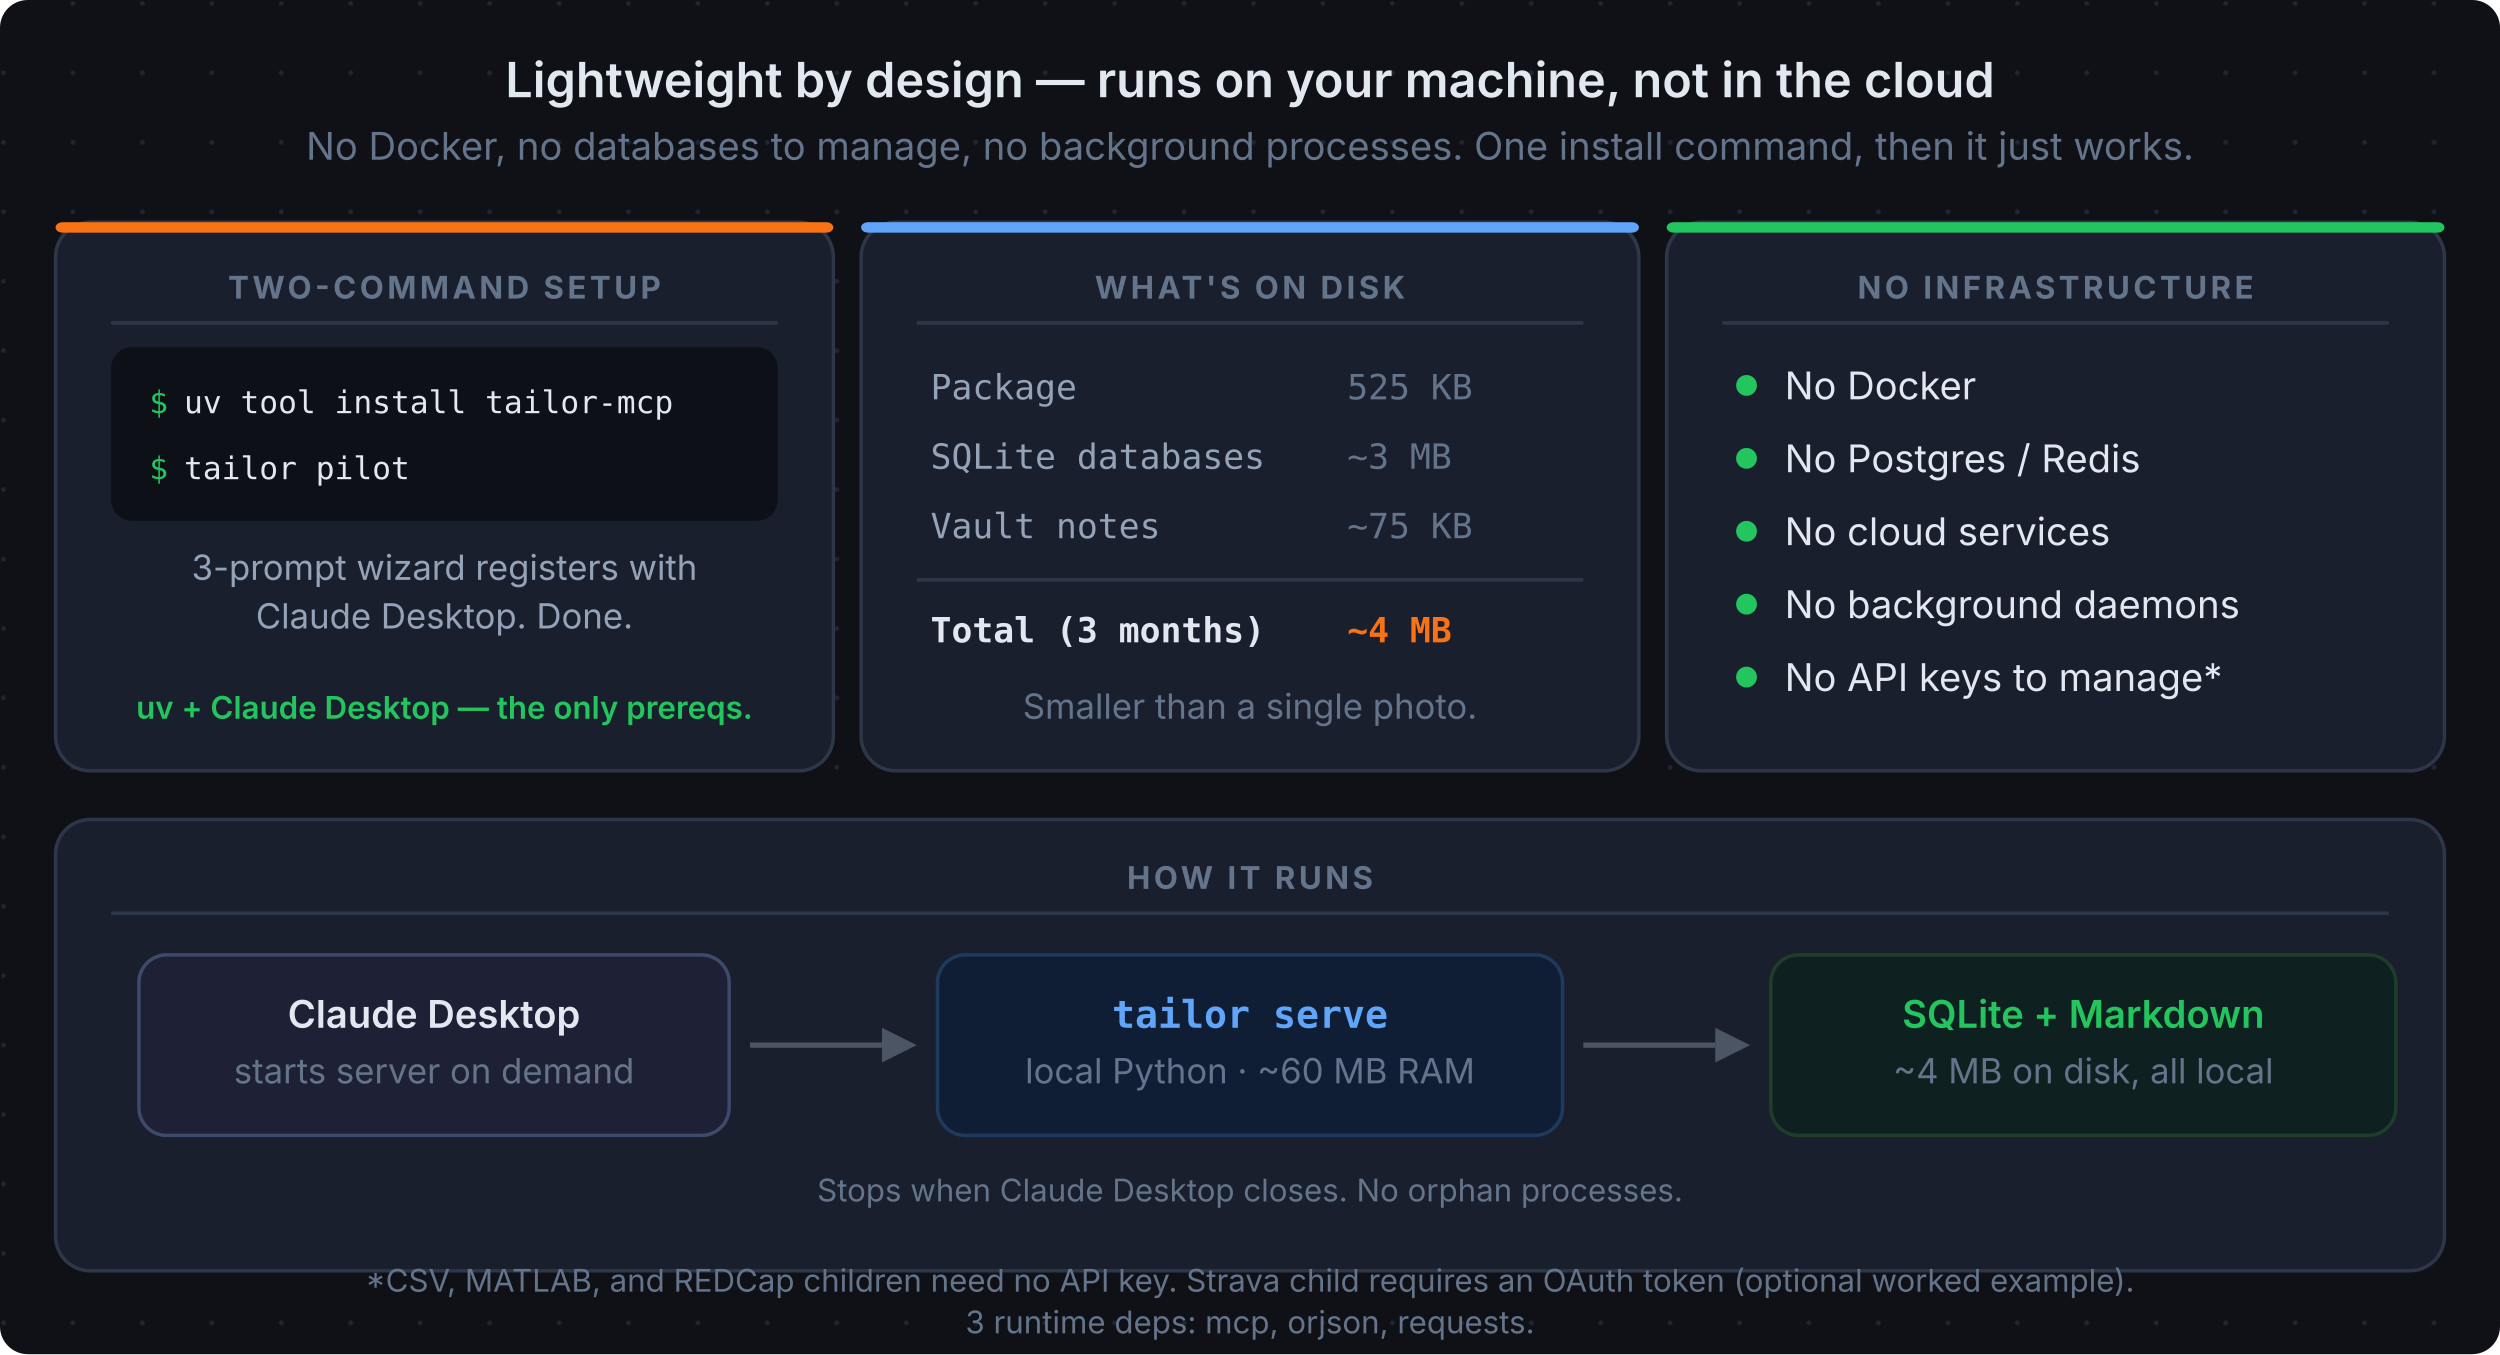
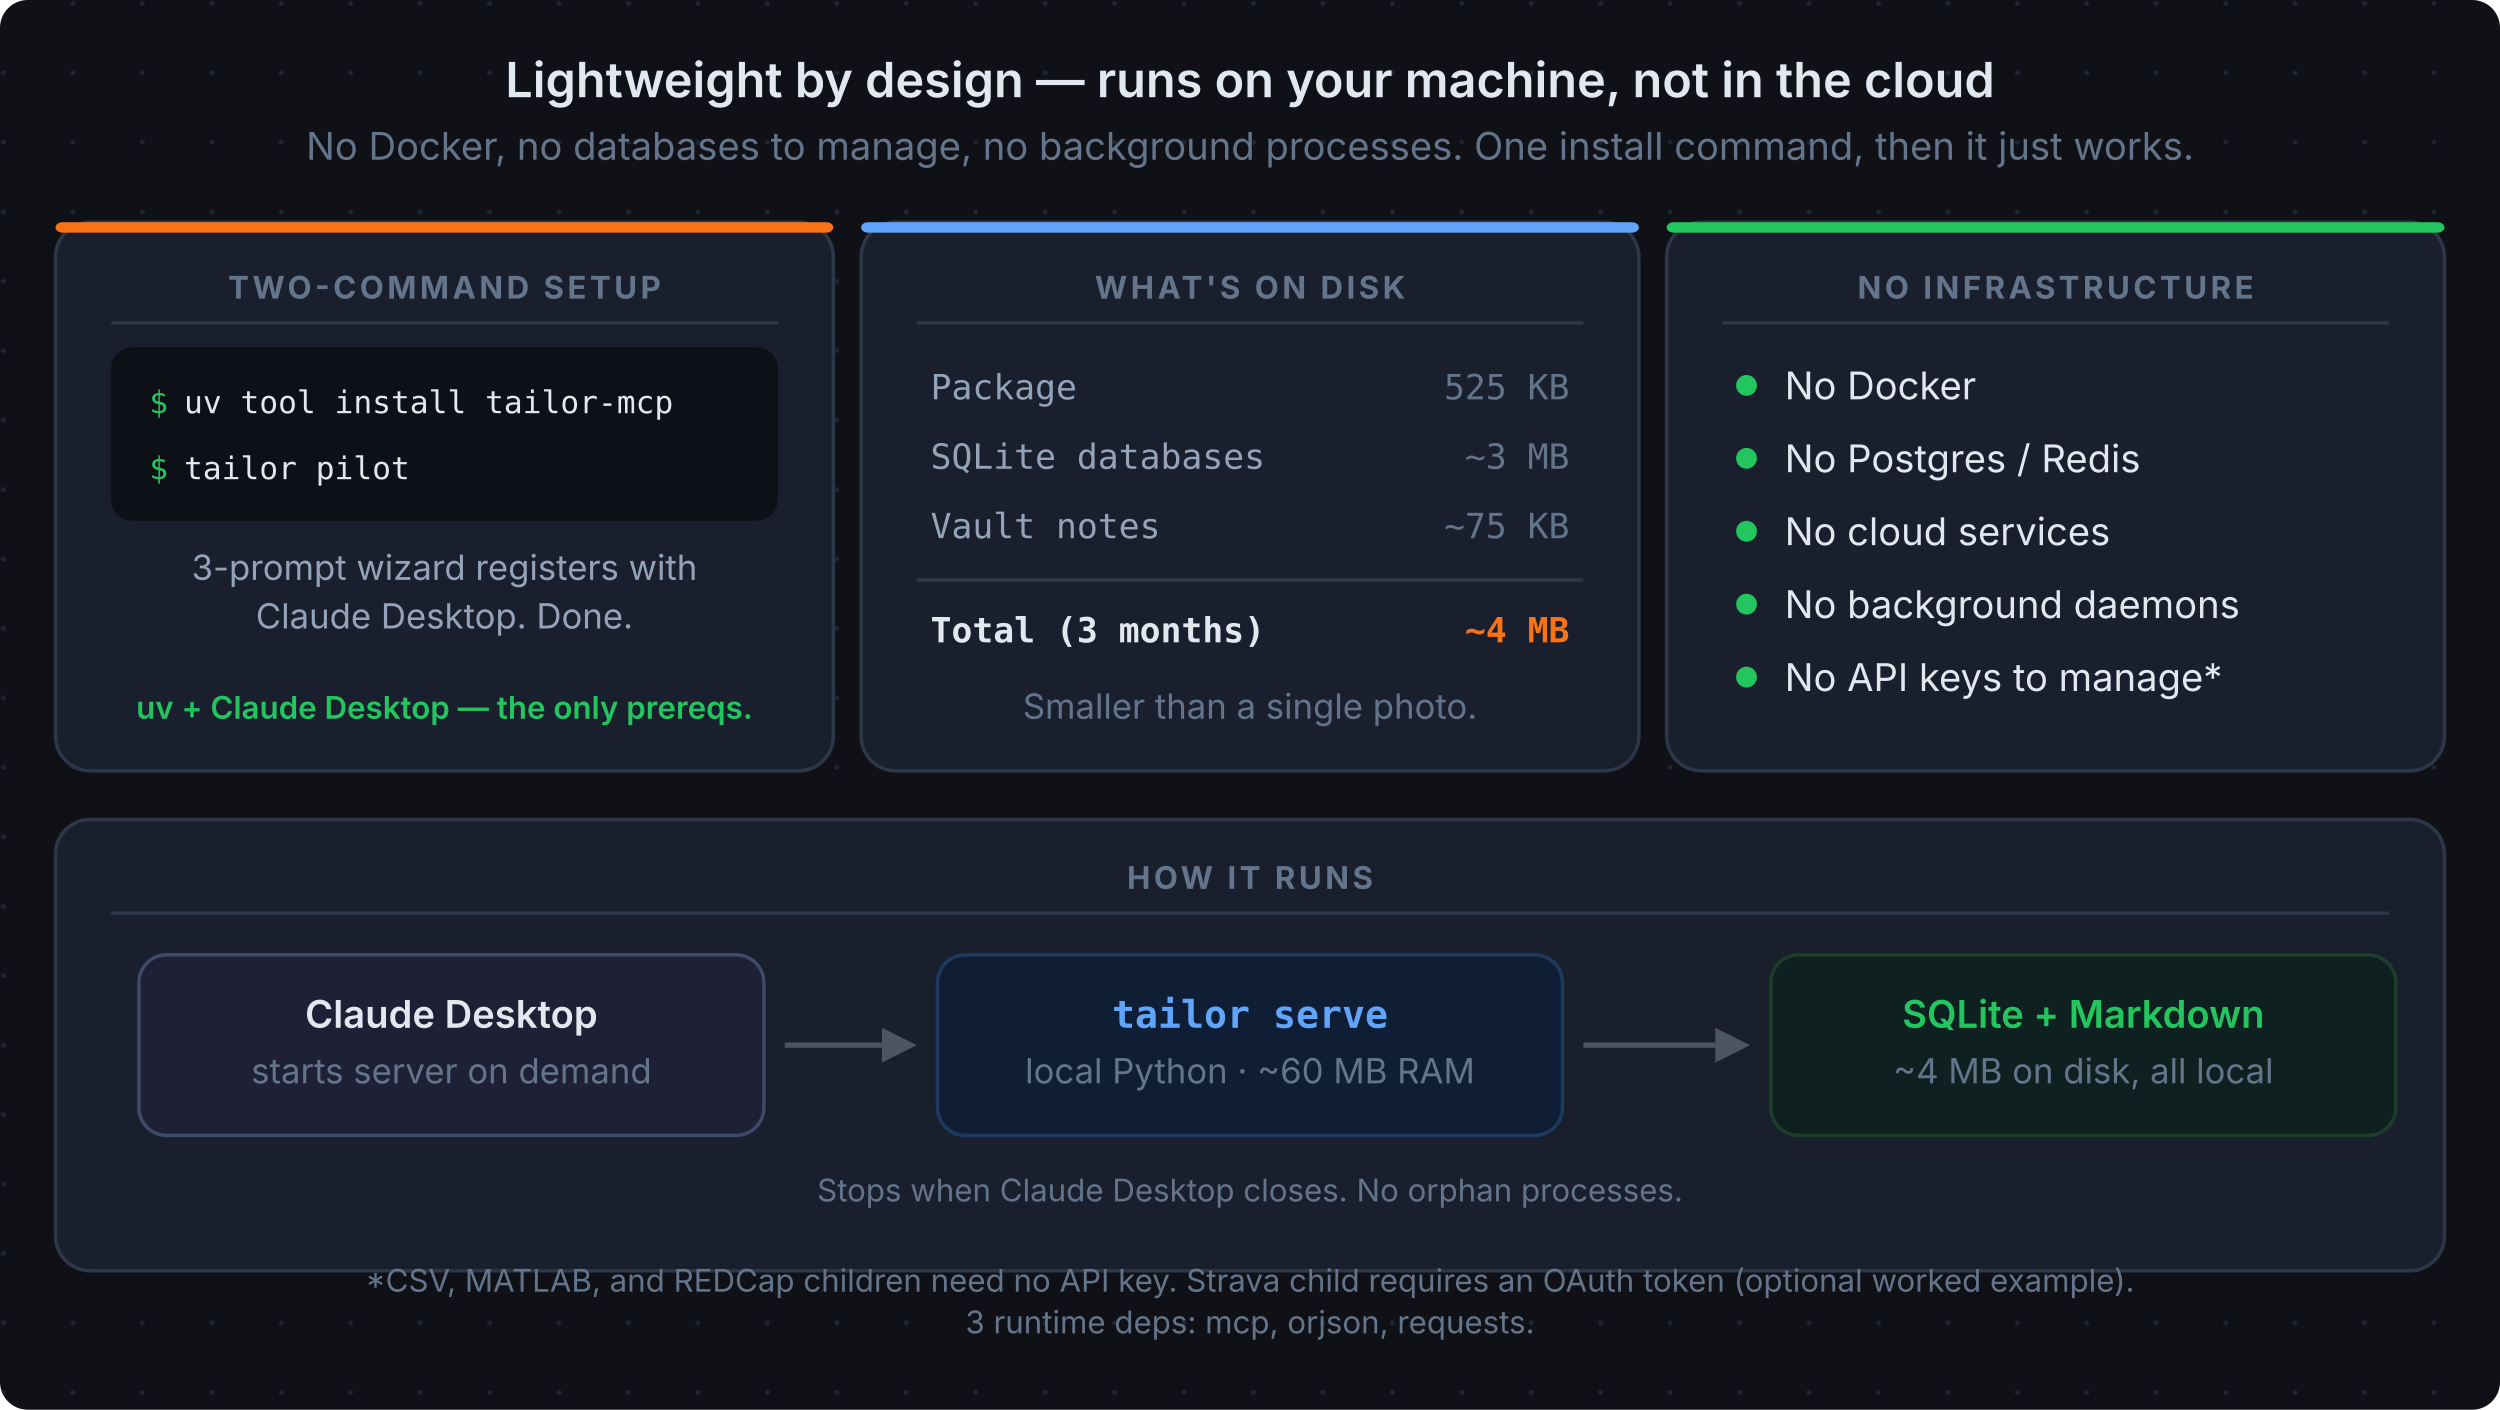
- <svg xmlns="http://www.w3.org/2000/svg" width="720" height="390" viewBox="0 0 720 390">
+ <svg xmlns="http://www.w3.org/2000/svg" width="720" height="406" viewBox="0 0 720 406">
  <defs>
    <pattern id="fp-dots" x="0" y="0" width="20" height="20" patternUnits="userSpaceOnUse">
      <circle fill="#1e2533" cx="1" cy="1" r="0.7" />
    </pattern>
  </defs>
-   <rect fill="#0f1117" x="0" y="0" width="720" height="390" rx="8" ry="8" />
-   <rect fill="url(#fp-dots)" x="0" y="0" width="720" height="390" rx="8" ry="8" />
+   <rect fill="#0f1117" x="0" y="0" width="720" height="406" rx="8" ry="8" />
+   <rect fill="url(#fp-dots)" x="0" y="0" width="720" height="406" rx="8" ry="8" />
  <text fill="#e2e8f0" font-family="-apple-system,Segoe UI,system-ui,sans-serif" font-size="14" font-weight="600" x="360" y="28" text-anchor="middle">Lightweight by design — runs on your machine, not in the cloud</text>
  <text fill="#64748b" font-family="-apple-system,Segoe UI,system-ui,sans-serif" font-size="11" x="360" y="46" text-anchor="middle">No Docker, no databases to manage, no background processes. One install command, then it just works.</text>
  <rect fill="#1a1f2e" stroke="#2d3748" stroke-width="1" x="16" y="64" width="224" height="158" rx="10" ry="10" />
  <rect fill="#f97316" x="16" y="64" width="224" height="3" rx="2" ry="2" />
  <text fill="#64748b" font-family="-apple-system,Segoe UI,system-ui,sans-serif" font-size="9" font-weight="700" x="128" y="86" text-anchor="middle" letter-spacing="1">TWO-COMMAND SETUP</text>
  <line stroke="#2d3748" stroke-width="1" x1="32" y1="93" x2="224" y2="93" />
  <rect fill="#0d1117" x="32" y="100" width="192" height="50" rx="6" ry="6" />
  <text fill="#22c55e" font-family="SF Mono,Fira Code,Consolas,monospace" font-size="9" x="43" y="119">$</text>
  <text fill="#e2e8f0" font-family="SF Mono,Fira Code,Consolas,monospace" font-size="9" x="53" y="119">uv tool install tailor-mcp</text>
  <text fill="#22c55e" font-family="SF Mono,Fira Code,Consolas,monospace" font-size="9" x="43" y="138">$</text>
  <text fill="#e2e8f0" font-family="SF Mono,Fira Code,Consolas,monospace" font-size="9" x="53" y="138">tailor pilot</text>
  <text fill="#94a3b8" font-family="-apple-system,Segoe UI,system-ui,sans-serif" font-size="10" x="128" y="167" text-anchor="middle">3-prompt wizard registers with</text>
  <text fill="#94a3b8" font-family="-apple-system,Segoe UI,system-ui,sans-serif" font-size="10" x="128" y="181" text-anchor="middle">Claude Desktop. Done.</text>
  <text fill="#22c55e" font-family="-apple-system,Segoe UI,system-ui,sans-serif" font-size="9" font-weight="600" x="128" y="207" text-anchor="middle">uv + Claude Desktop — the only prereqs.</text>
  <rect fill="#1a1f2e" stroke="#2d3748" stroke-width="1" x="248" y="64" width="224" height="158" rx="10" ry="10" />
  <rect fill="#60a5fa" x="248" y="64" width="224" height="3" rx="2" ry="2" />
  <text fill="#64748b" font-family="-apple-system,Segoe UI,system-ui,sans-serif" font-size="9" font-weight="700" x="360" y="86" text-anchor="middle" letter-spacing="1">WHAT'S ON DISK</text>
  <line stroke="#2d3748" stroke-width="1" x1="264" y1="93" x2="456" y2="93" />
  <text fill="#94a3b8" font-family="SF Mono,Fira Code,Consolas,monospace" font-size="10" x="268" y="115">Package</text>
-   <text fill="#64748b" font-family="SF Mono,Fira Code,Consolas,monospace" font-size="10" x="388" y="115">525 KB</text>
+   <text fill="#64748b" font-family="SF Mono,Fira Code,Consolas,monospace" font-size="10" x="452" y="115" text-anchor="end">525 KB</text>
  <text fill="#94a3b8" font-family="SF Mono,Fira Code,Consolas,monospace" font-size="10" x="268" y="135">SQLite databases</text>
-   <text fill="#64748b" font-family="SF Mono,Fira Code,Consolas,monospace" font-size="10" x="388" y="135">~3 MB</text>
+   <text fill="#64748b" font-family="SF Mono,Fira Code,Consolas,monospace" font-size="10" x="452" y="135" text-anchor="end">~3 MB</text>
  <text fill="#94a3b8" font-family="SF Mono,Fira Code,Consolas,monospace" font-size="10" x="268" y="155">Vault notes</text>
-   <text fill="#64748b" font-family="SF Mono,Fira Code,Consolas,monospace" font-size="10" x="388" y="155">~75 KB</text>
+   <text fill="#64748b" font-family="SF Mono,Fira Code,Consolas,monospace" font-size="10" x="452" y="155" text-anchor="end">~75 KB</text>
  <line stroke="#2d3748" stroke-width="1" x1="264" y1="167" x2="456" y2="167" />
  <text fill="#e2e8f0" font-family="SF Mono,Fira Code,Consolas,monospace" font-size="10" font-weight="600" x="268" y="185">Total (3 months)</text>
-   <text fill="#f97316" font-family="SF Mono,Fira Code,Consolas,monospace" font-size="10" font-weight="600" x="388" y="185">~4 MB</text>
+   <text fill="#f97316" font-family="SF Mono,Fira Code,Consolas,monospace" font-size="10" font-weight="600" x="452" y="185" text-anchor="end">~4 MB</text>
  <text fill="#64748b" font-family="-apple-system,Segoe UI,system-ui,sans-serif" font-size="10" x="360" y="207" text-anchor="middle">Smaller than a single photo.</text>
  <rect fill="#1a1f2e" stroke="#2d3748" stroke-width="1" x="480" y="64" width="224" height="158" rx="10" ry="10" />
  <rect fill="#22c55e" x="480" y="64" width="224" height="3" rx="2" ry="2" />
  <text fill="#64748b" font-family="-apple-system,Segoe UI,system-ui,sans-serif" font-size="9" font-weight="700" x="592" y="86" text-anchor="middle" letter-spacing="1">NO INFRASTRUCTURE</text>
  <line stroke="#2d3748" stroke-width="1" x1="496" y1="93" x2="688" y2="93" />
  <circle fill="#22c55e" cx="503" cy="111" r="3" />
  <text fill="#e2e8f0" font-family="-apple-system,Segoe UI,system-ui,sans-serif" font-size="11" x="514" y="115">No Docker</text>
  <circle fill="#22c55e" cx="503" cy="132" r="3" />
  <text fill="#e2e8f0" font-family="-apple-system,Segoe UI,system-ui,sans-serif" font-size="11" x="514" y="136">No Postgres / Redis</text>
  <circle fill="#22c55e" cx="503" cy="153" r="3" />
  <text fill="#e2e8f0" font-family="-apple-system,Segoe UI,system-ui,sans-serif" font-size="11" x="514" y="157">No cloud services</text>
  <circle fill="#22c55e" cx="503" cy="174" r="3" />
  <text fill="#e2e8f0" font-family="-apple-system,Segoe UI,system-ui,sans-serif" font-size="11" x="514" y="178">No background daemons</text>
  <circle fill="#22c55e" cx="503" cy="195" r="3" />
  <text fill="#e2e8f0" font-family="-apple-system,Segoe UI,system-ui,sans-serif" font-size="11" x="514" y="199">No API keys to manage*</text>
  <rect fill="#1a1f2e" stroke="#2d3748" stroke-width="1" x="16" y="236" width="688" height="130" rx="10" ry="10" />
  <text fill="#64748b" font-family="-apple-system,Segoe UI,system-ui,sans-serif" font-size="9" font-weight="700" x="360" y="256" text-anchor="middle" letter-spacing="1">HOW IT RUNS</text>
  <line stroke="#2d3748" stroke-width="1" x1="32" y1="263" x2="688" y2="263" />
-   <rect fill="#1e2035" stroke="#3d4a6b" stroke-width="1" x="40" y="275" width="170" height="52" rx="8" ry="8" />
-   <text fill="#e2e8f0" font-family="-apple-system,Segoe UI,system-ui,sans-serif" font-size="11" font-weight="600" x="125" y="296" text-anchor="middle">Claude Desktop</text>
-   <text fill="#64748b" font-family="-apple-system,Segoe UI,system-ui,sans-serif" font-size="10" x="125" y="312" text-anchor="middle">starts server on demand</text>
-   <line stroke="#4b5563" stroke-width="1.5" x1="216" y1="301" x2="254" y2="301" />
+   <rect fill="#1e2035" stroke="#3d4a6b" stroke-width="1" x="40" y="275" width="180" height="52" rx="8" ry="8" />
+   <text fill="#e2e8f0" font-family="-apple-system,Segoe UI,system-ui,sans-serif" font-size="11" font-weight="600" x="130" y="296" text-anchor="middle">Claude Desktop</text>
+   <text fill="#64748b" font-family="-apple-system,Segoe UI,system-ui,sans-serif" font-size="10" x="130" y="312" text-anchor="middle">starts server on demand</text>
+   <line stroke="#4b5563" stroke-width="1.5" x1="226" y1="301" x2="254" y2="301" />
  <polygon fill="#4b5563" points="254,296 264,301 254,306" />
  <rect fill="#0f1e35" stroke="#1e3a5f" stroke-width="1" x="270" y="275" width="180" height="52" rx="8" ry="8" />
  <text fill="#60a5fa" font-family="SF Mono,Fira Code,Consolas,monospace" font-size="11" font-weight="600" x="360" y="296" text-anchor="middle">tailor serve</text>
  <text fill="#64748b" font-family="-apple-system,Segoe UI,system-ui,sans-serif" font-size="10" x="360" y="312" text-anchor="middle">local Python · ~60 MB RAM</text>
  <line stroke="#4b5563" stroke-width="1.5" x1="456" y1="301" x2="494" y2="301" />
  <polygon fill="#4b5563" points="494,296 504,301 494,306" />
  <rect fill="#0f2020" stroke="#1e3d2a" stroke-width="1" x="510" y="275" width="180" height="52" rx="8" ry="8" />
  <text fill="#22c55e" font-family="-apple-system,Segoe UI,system-ui,sans-serif" font-size="11" font-weight="600" x="600" y="296" text-anchor="middle">SQLite + Markdown</text>
  <text fill="#64748b" font-family="-apple-system,Segoe UI,system-ui,sans-serif" font-size="10" x="600" y="312" text-anchor="middle">~4 MB on disk, all local</text>
  <text fill="#64748b" font-family="-apple-system,Segoe UI,system-ui,sans-serif" font-size="9" x="360" y="346" text-anchor="middle">Stops when Claude Desktop closes. No orphan processes.</text>
  <text fill="#64748b" font-family="-apple-system,Segoe UI,system-ui,sans-serif" font-size="9" x="360" y="372" text-anchor="middle">*CSV, MATLAB, and REDCap children need no API key. Strava child requires an OAuth token (optional worked example).</text>
  <text fill="#64748b" font-family="-apple-system,Segoe UI,system-ui,sans-serif" font-size="9" x="360" y="384" text-anchor="middle">3 runtime deps: mcp, orjson, requests.</text>
</svg>
